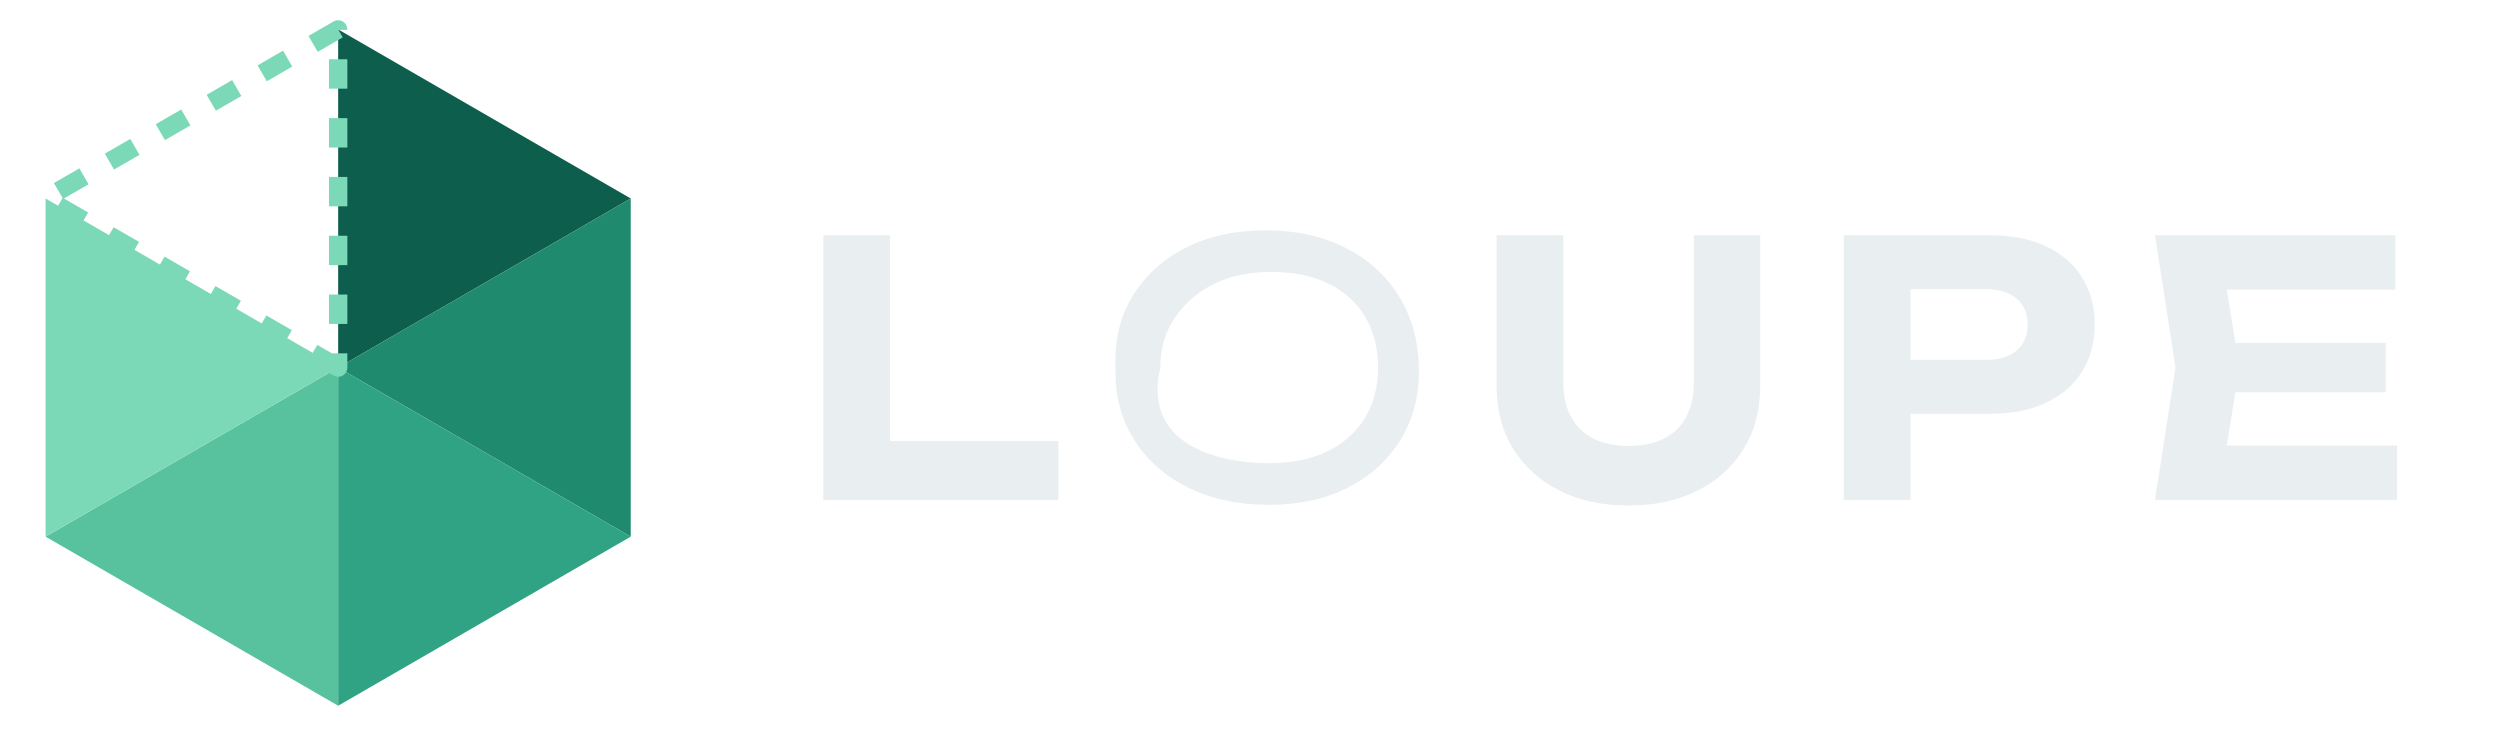
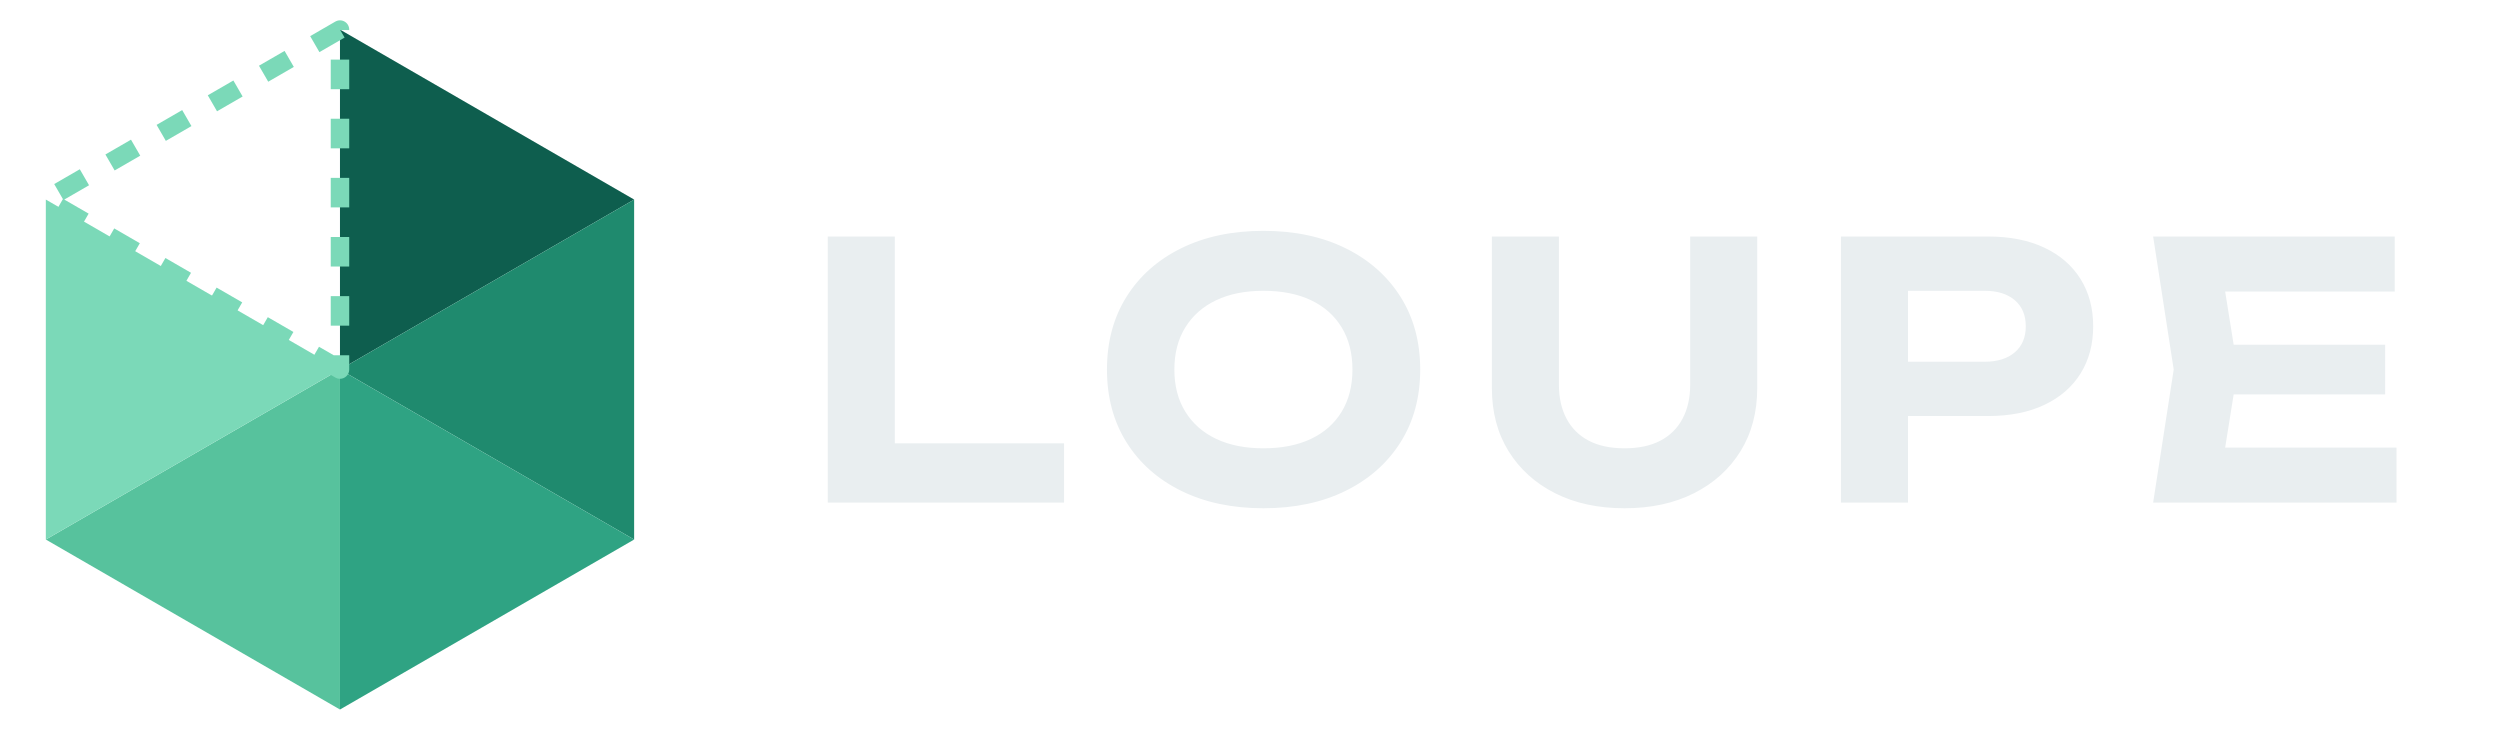
- <svg xmlns="http://www.w3.org/2000/svg" viewBox="14 10 340.08 100" width="360" height="105.86" role="img" aria-label="Loupe">
+ <svg xmlns="http://www.w3.org/2000/svg" viewBox="14 10 338.26 100" width="360" height="106.43" role="img" aria-label="Loupe">
  <style>.facet{animation-name:pass;animation-duration:10s;animation-timing-function:ease-in-out;animation-iteration-count:infinite;animation-fill-mode:none}.f1{animation-delay:0s}.f2{animation-delay:0.12s}.f3{animation-delay:0.24s}.f4{animation-delay:0.36s}.f5{animation-delay:0.48s}@keyframes pass{0%{opacity:1}4%{opacity:.4}9%{opacity:1}100%{opacity:1}}@media (prefers-reduced-motion: reduce){*{animation:none!important}}</style>
  <path class="facet f1" d="M60 60L60 14L99.8 37Z" fill="#0E5E4E" />
  <path class="facet f2" d="M60 60L99.8 37L99.8 83Z" fill="#1F8A6E" />
  <path class="facet f3" d="M60 60L99.8 83L60 106Z" fill="#2FA383" />
  <path class="facet f4" d="M60 60L60 106L20.2 83Z" fill="#57C29D" />
  <path class="facet f5" d="M60 60L20.2 83L20.2 37Z" fill="#7BD9B8" />
  <path d="M60 60L20.2 37L60 14Z" fill="none" stroke="#7BD9B8" stroke-width="2.5" stroke-dasharray="4 4" stroke-linejoin="round" />
-   <path transform="translate(126 42) scale(0.48)" fill="#E9EEF0" d="M0 0L18.90 0L18.90 66.60L10.40 58.30L66.60 58.30L66.60 75L0 75L0 0M126.40 76.40Q113.20 76.40 103.35 71.50Q93.50 66.60 88 57.85Q82.50 49.10 82.80 37.50Q82.30 25.90 87.70 17.15Q93.10 8.40 102.80 3.50Q112.50-1.40 125.30-1.40Q138.10-1.40 147.85 3.50Q157.60 8.40 163.05 17.15Q168.50 25.90 168.80 37.50Q169 49.10 163.65 57.85Q158.30 66.60 148.70 71.50Q139.10 76.40 126.40 76.40M126.40 64.60Q135.90 64.60 142.75 61.30Q149.60 58 153.40 51.90Q157.20 45.80 157.20 37.50Q157.20 29.20 153.55 23.10Q149.90 17 143.15 13.70Q136.40 10.40 126.80 10.40Q117.70 10.40 110.90 13.70Q104.10 17 99.80 23.10Q95.50 29.20 95.50 37.50Q93.50 45.80 96.55 51.90Q99.60 58 107.60 61.30Q115.60 64.60 126.40 64.60M209.70 0L209.70 41.80Q209.70 47.30 211.85 51.35Q214 55.40 218.10 57.55Q222.20 59.70 228.20 59.70Q234.30 59.70 238.40 57.55Q242.50 55.40 244.60 51.35Q246.70 47.30 246.70 41.80L246.70 0L265.50 0L265.50 42.70Q265.50 52.90 260.85 60.50Q256.20 68.10 247.80 72.35Q239.40 76.60 228.20 76.60Q217 76.60 208.60 72.35Q200.20 68.10 195.50 60.50Q190.80 52.90 190.80 42.70L190.80 0L209.70 0M289.20 0L330.70 0Q339.90 0 346.55 3.15Q353.20 6.30 356.75 12Q360.30 17.70 360.30 25.30Q360.30 32.90 356.75 38.60Q353.20 44.30 346.55 47.45Q339.90 50.60 330.70 50.60L297.90 50.60L297.90 35.30L329.70 35.30Q335.10 35.30 338.20 32.65Q341.30 30 341.30 25.30Q341.30 20.60 338.20 17.95Q335.10 15.30 329.70 15.30L299.60 15.30L308.10 6.50L308.10 75L289.20 75L289.20 0M388.50 30.50L442.80 30.50L442.80 44.50L388.50 44.50L388.50 30.50M396.30 6.50L401.30 37.50L396.30 68.50L388.40 59.60L446 59.60L446 75L377.40 75L383.20 37.50L377.40 0L445.50 0L445.50 15.40L388.40 15.40" />
+   <path transform="translate(126 42) scale(0.48)" fill="#E9EEF0" d="M0 0L18.9 0L18.9 58.3L66.6 58.3L66.6 75L0 75L0 0M122.8 76.6L122.8 76.6Q109.6 76.6 99.65 71.7Q89.7 66.8 84.2 58Q78.7 49.2 78.7 37.5L78.7 37.5Q78.7 25.8 84.2 17Q89.7 8.2 99.65 3.3Q109.6 -1.6 122.8 -1.6L122.8 -1.6Q136 -1.6 145.95 3.3Q155.9 8.2 161.45 17Q167 25.8 167 37.5L167 37.5Q167 49.2 161.45 58Q155.9 66.8 145.95 71.7Q136 76.6 122.8 76.6M122.8 59.7L122.8 59.7Q130.6 59.7 136.2 57.05Q141.8 54.4 144.85 49.4Q147.9 44.4 147.9 37.5L147.9 37.5Q147.9 30.6 144.85 25.6Q141.8 20.6 136.2 17.95Q130.6 15.3 122.8 15.3L122.8 15.3Q115.1 15.3 109.5 17.95Q103.9 20.6 100.8 25.6Q97.7 30.6 97.7 37.5L97.7 37.5Q97.7 44.4 100.8 49.4Q103.9 54.4 109.5 57.05Q115.1 59.7 122.8 59.7M206.1 0L206.1 41.8Q206.1 47.3 208.25 51.35Q210.4 55.4 214.5 57.55Q218.6 59.7 224.6 59.7L224.6 59.7Q230.6 59.7 234.7 57.55Q238.8 55.4 240.95 51.35Q243.1 47.3 243.1 41.8L243.1 41.8L243.1 0L262 0L262 42.7Q262 52.9 257.3 60.5Q252.6 68.1 244.2 72.35Q235.8 76.6 224.6 76.6L224.6 76.6Q213.4 76.6 205 72.35Q196.6 68.1 191.9 60.5Q187.2 52.9 187.2 42.7L187.2 42.7L187.2 0L206.1 0M285.6 0L327.1 0Q336.3 0 342.95 3.15Q349.6 6.3 353.15 12Q356.7 17.7 356.7 25.3Q356.7 32.9 353.15 38.6Q349.6 44.3 342.95 47.45Q336.3 50.6 327.1 50.6L327.1 50.6L304.5 50.6L304.5 75L285.6 75L285.6 0M304.5 15.3L304.5 35.3L326.1 35.3Q331.5 35.3 334.6 32.65Q337.7 30 337.7 25.3L337.7 25.3Q337.7 20.6 334.6 17.95Q331.5 15.3 326.1 15.3L326.1 15.3L304.5 15.3M396.3 30.5L439 30.5L439 44.5L396.3 44.5L393.9 59.5L442.2 59.5L442.2 75L373.6 75L379.4 37.5L373.6 0L441.7 0L441.7 15.5L393.9 15.5L396.3 30.5" />
</svg>
